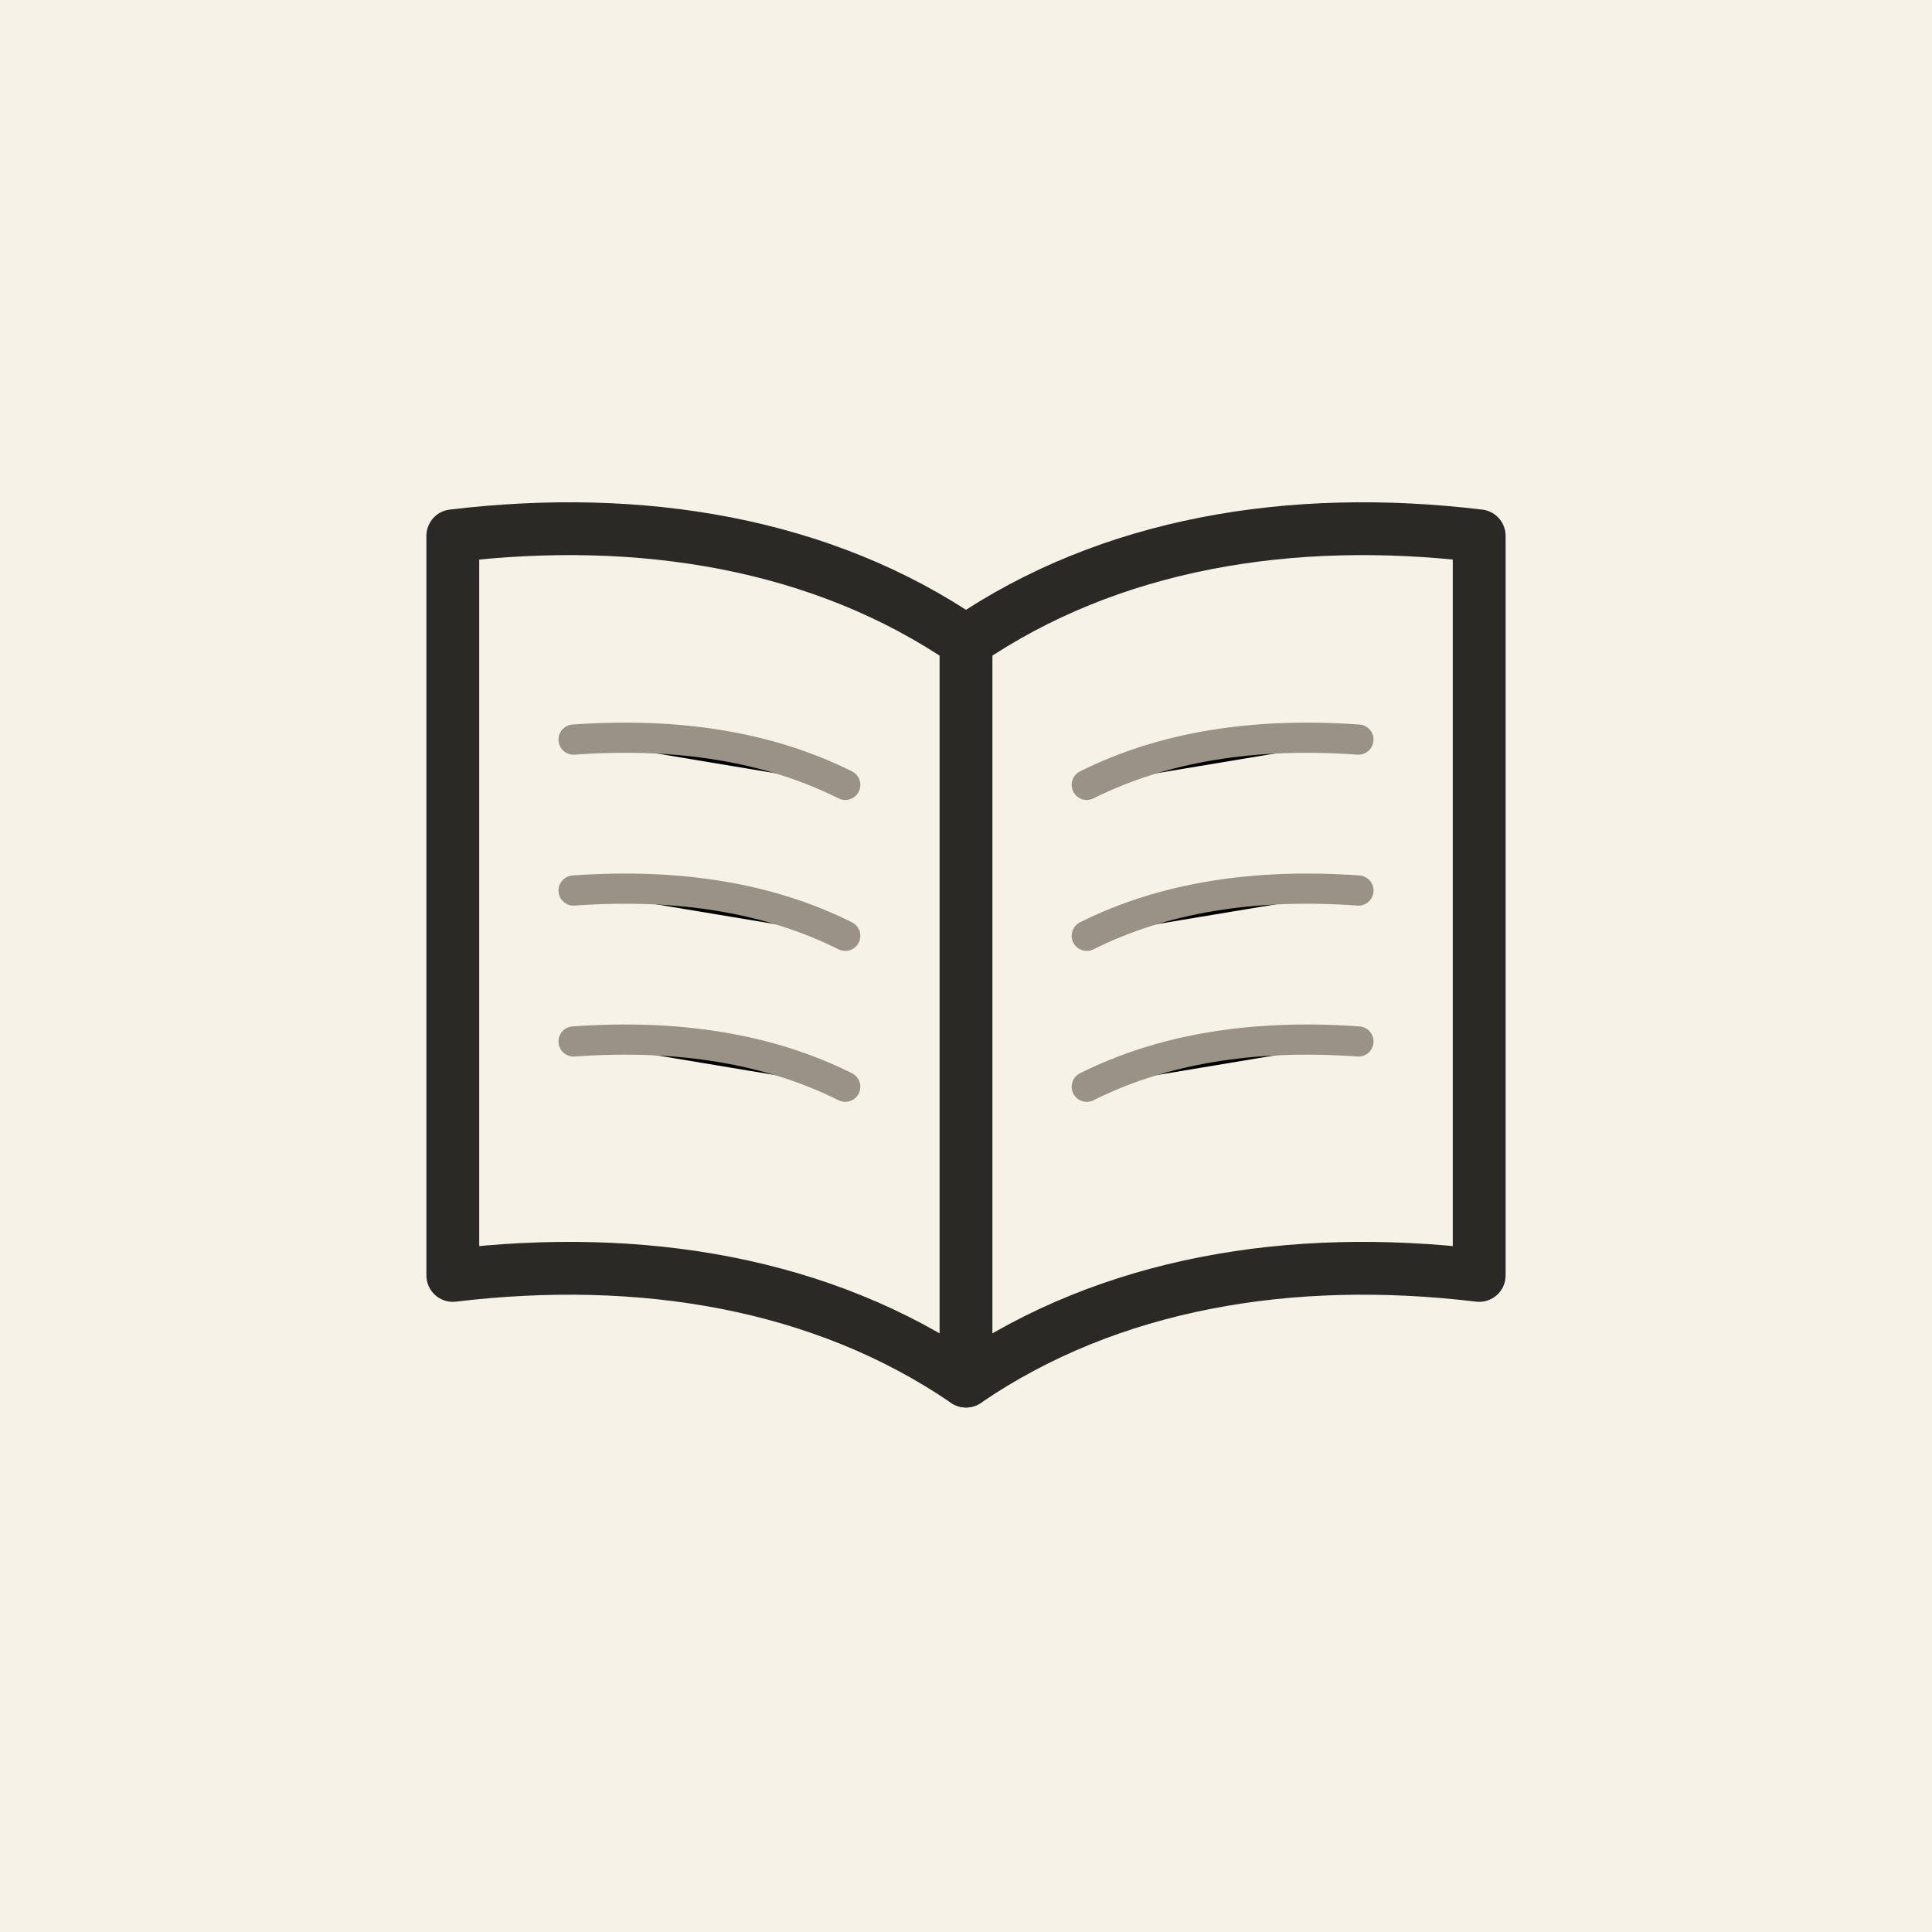
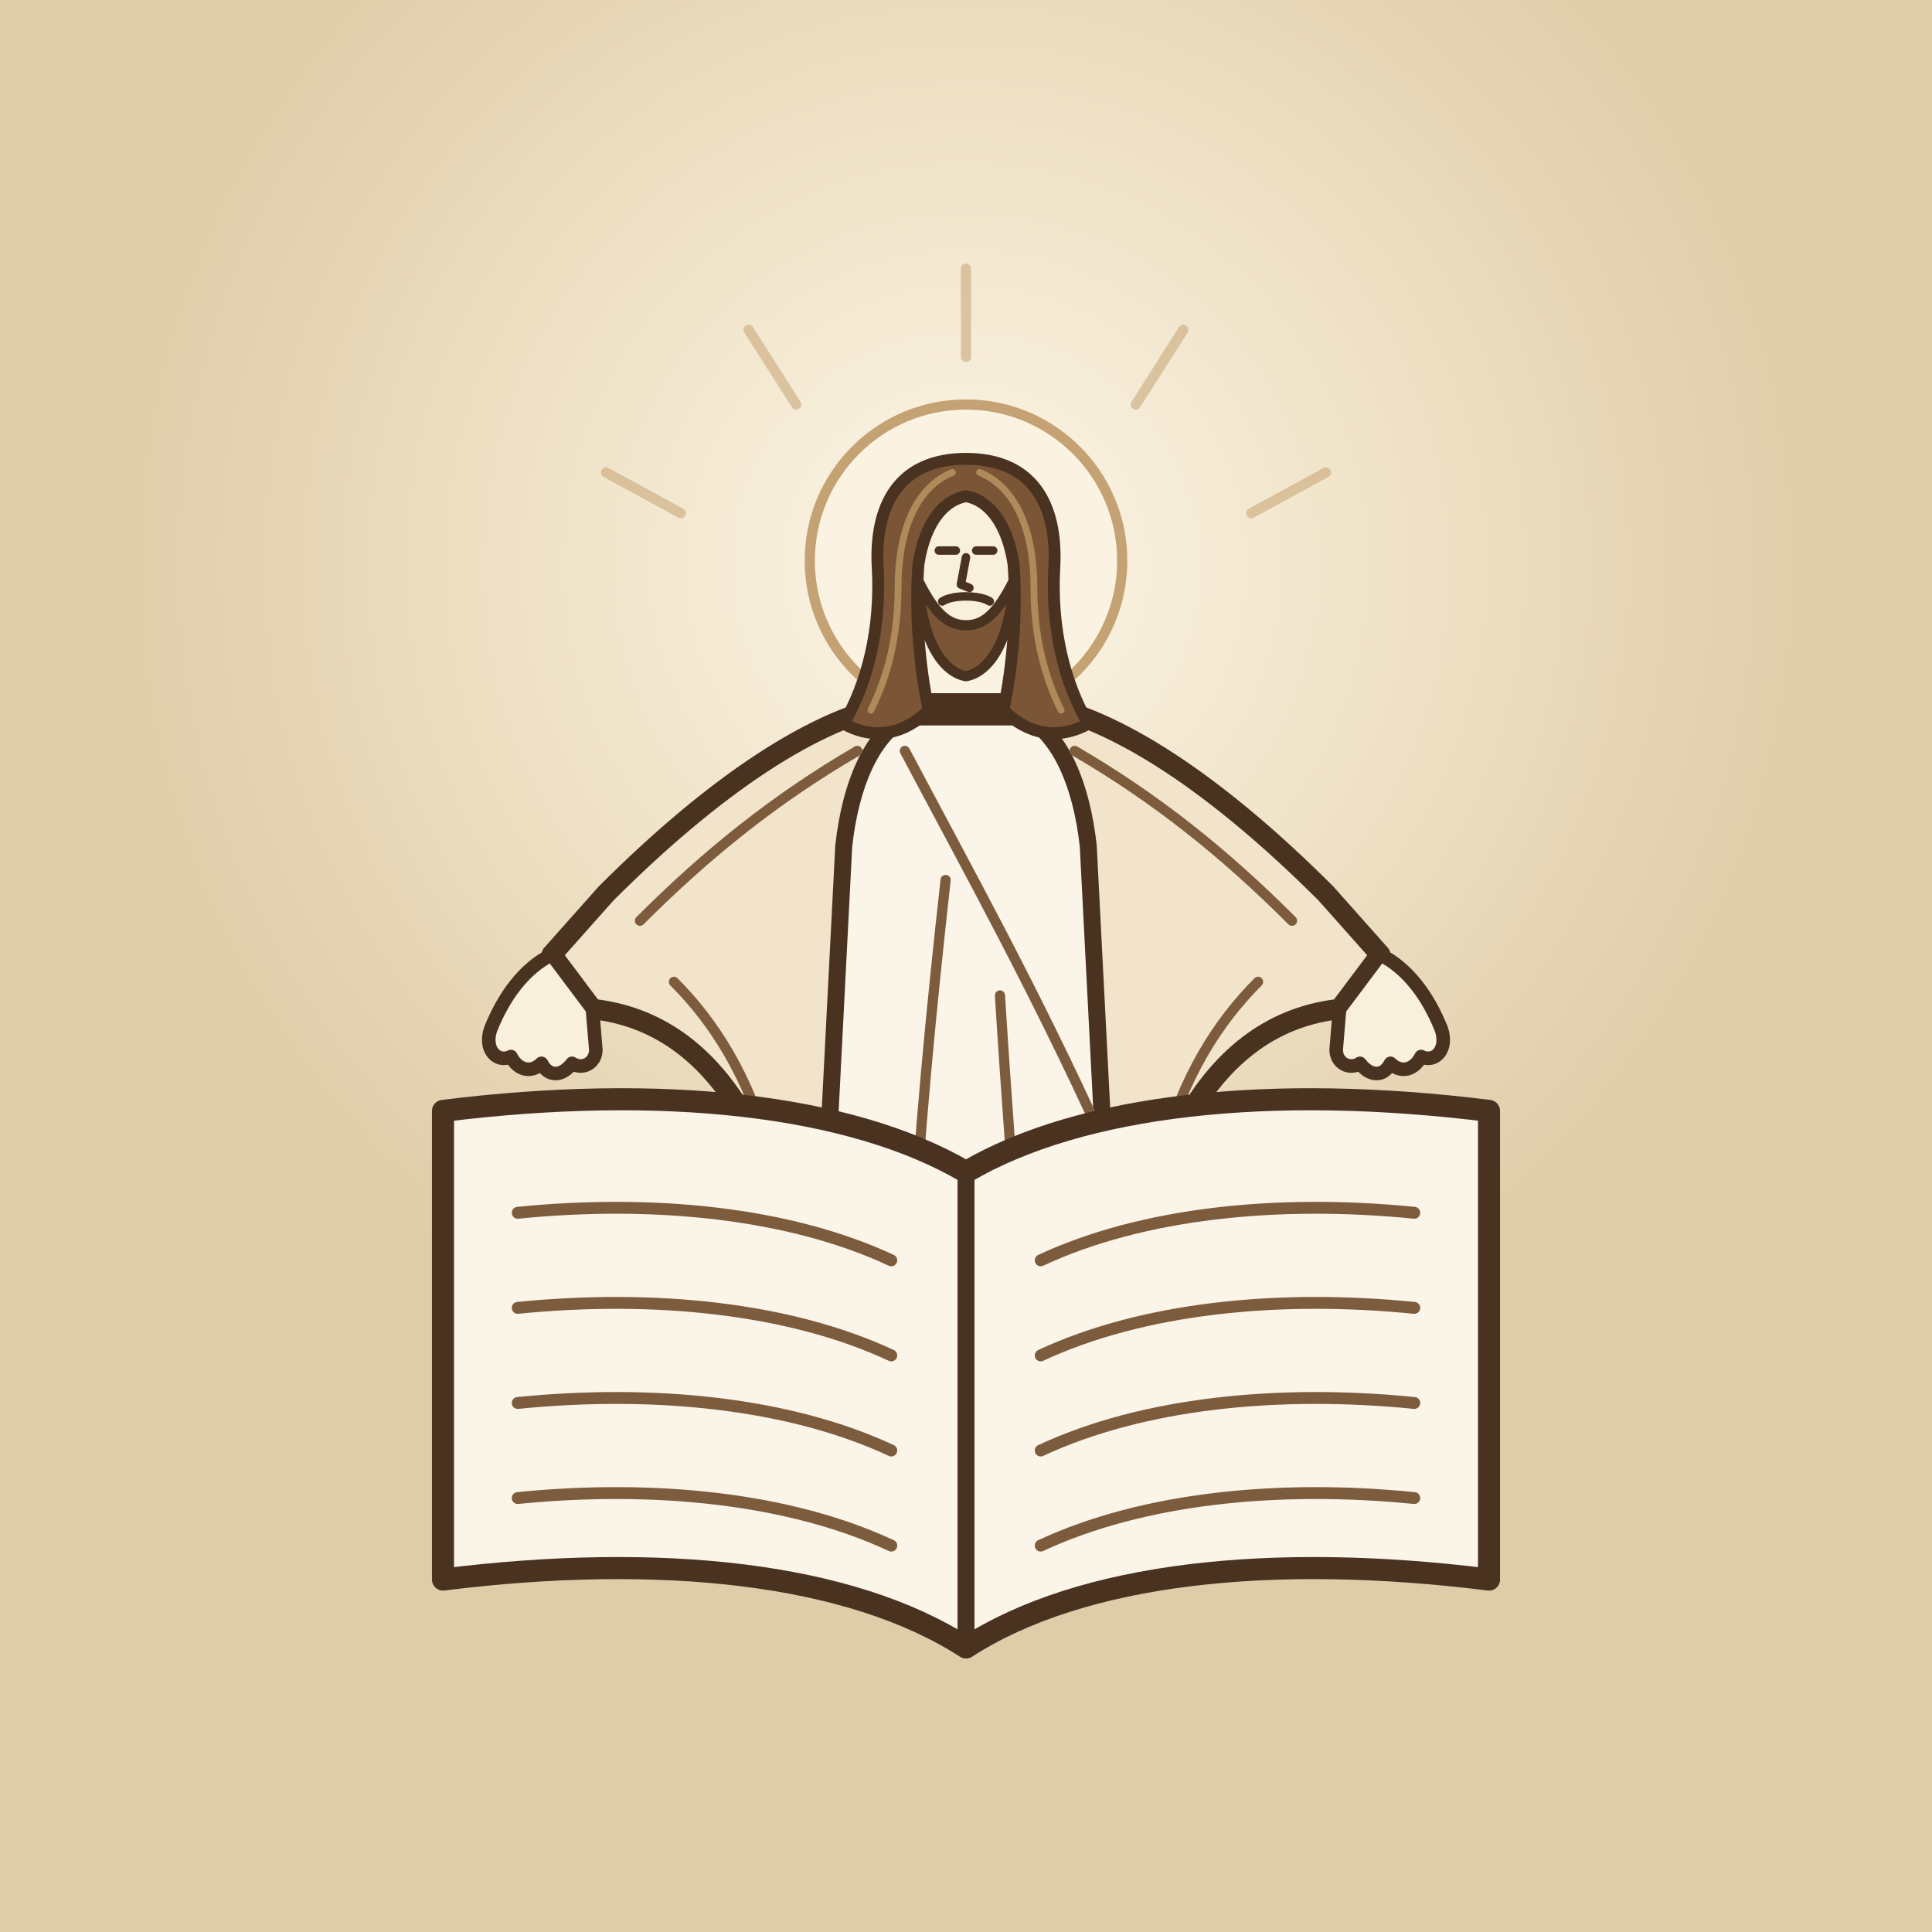
<svg xmlns="http://www.w3.org/2000/svg" viewBox="0 0 512 512">
-   <rect width="512" height="512" fill="#f7f2e8" />
-   <g fill="none" stroke="#2b2925" stroke-width="14" stroke-linecap="round" stroke-linejoin="round">
-     <path d="M256 170c-38-26-86-34-136-28v196c50-6 98 2 136 28 38-26 86-34 136-28V142c-50-6-98 2-136 28z" />
-     <path d="M256 170v196" />
-   </g>
-   <g stroke="#9a9286" stroke-width="8" stroke-linecap="round">
-     <path d="M152 196c28-2 52 2 72 12M152 236c28-2 52 2 72 12M152 276c28-2 52 2 72 12" />
-     <path d="M288 208c20-10 44-14 72-12M288 248c20-10 44-14 72-12M288 288c20-10 44-14 72-12" />
+   <defs>
+     <radialGradient id="glow" cx="256" cy="150" r="230" gradientUnits="userSpaceOnUse">
+       <stop offset="0" stop-color="#fcf6e8" />
+       <stop offset="0.5" stop-color="#efe2c6" />
+       <stop offset="1" stop-color="#dfcca8" />
+     </radialGradient>
+   </defs>
+   <rect width="512" height="512" fill="url(#glow)" />
+   <g transform="translate(256 262) scale(0.9) translate(-256 -246)" stroke="#4a3221" stroke-linejoin="round" stroke-linecap="round">
+     <g stroke="#c4a273" stroke-width="3" opacity=".55" fill="none">
+       <path d="M256 60 L256 34" />
+       <path d="M206 74 L192 52" />
+       <path d="M306 74 L320 52" />
+       <path d="M172 106 L150 94" />
+       <path d="M340 106 L362 94" />
+     </g>
+     <circle cx="256" cy="120" r="46" fill="#fbf3e2" stroke="#c4a273" stroke-width="3" />
+     <path d="M236 162 C212 166 182 186 150 218 L134 236 L146 252 C164 254 180 264 192 286              C200 306 204 332 206 360 L306 360 C308 332 312 306 320 286 C332 264 348 254 366 252              L378 236 L362 218 C330 186 300 166 276 162 Z" fill="#f1e4ca" stroke-width="6" />
+     <path d="M238 166 L274 166 C284 172 290 186 292 204 L300 360 L212 360 L220 204 C222 186 228 172 238 166 Z" fill="#fbf5e9" stroke-width="5" />
+     <g fill="none" stroke="#7d5c3e" stroke-width="3">
+       <path d="M224 176 C200 190 180 206 160 226" />
+       <path d="M288 176 C312 190 332 206 352 226" />
+       <path d="M170 244 C182 256 192 272 198 294" />
+       <path d="M342 244 C330 256 320 272 314 294" />
+       <path d="M238 176 C256 210 276 246 296 290" />
+       <path d="M250 214 C246 250 242 290 240 330" />
+       <path d="M266 248 C268 280 270 306 272 330" />
+     </g>
+     <path d="M134 236 C126 240 120 248 116 258 C114 264 118 268 122 266 C124 270 128 271 131 268              C133 272 137 272 140 268 C143 270 147 268 147 264 L146 252 Z" fill="#f8efdd" stroke-width="4" />
+     <path d="M378 236 C386 240 392 248 396 258 C398 264 394 268 390 266 C388 270 384 271 381 268              C379 272 375 272 372 268 C369 270 365 268 365 264 L366 252 Z" fill="#f8efdd" stroke-width="4" />
+     <ellipse cx="256" cy="121" rx="15" ry="20" fill="#f8efdd" stroke-width="3" />
+     <g fill="none" stroke="#4a3221" stroke-width="2.5">
+       <path d="M248 117 L253 117" />
+       <path d="M259 117 L264 117" />
+       <path d="M256 119 L254.5 127 L257 128" />
+     </g>
+     <path d="M256 90 C236 90 229 104 230 122 C231 140 227 156 220 168 C229 173 238 171 245 164              C242 150 241 134 242 121 C244 108 250 102 256 101 C262 102 268 108 270 121              C271 134 270 150 267 164 C274 171 283 173 292 168 C285 156 281 140 282 122 C283 104 276 90 256 90 Z" fill="#7a5636" stroke-width="3.5" />
+     <g fill="none" stroke="#b08a5a" stroke-width="2">
+       <path d="M252 94 C242 98 236 110 236 128 C236 142 233 154 228 164" />
+       <path d="M260 94 C270 98 276 110 276 128 C276 142 279 154 284 164" />
+     </g>
+     <path d="M242 126 C243 145 250 153 256 154 C262 153 269 145 270 126 C265 136 261 139 256 139              C251 139 247 136 242 126 Z" fill="#7a5636" stroke-width="3" />
+     <path d="M249 132 C252 130 260 130 263 132" fill="none" stroke="#4a3221" stroke-width="2.5" />
+     <path d="M256 300 C222 280 166 274 102 282 L102 420 C166 412 222 418 256 440              C290 418 346 412 410 420 L410 282 C346 274 290 280 256 300 Z" fill="#fbf5e9" stroke-width="6.5" />
+     <path d="M256 300 L256 440" fill="none" stroke-width="5" />
+     <g fill="none" stroke="#7d5c3e" stroke-width="3.5">
+       <path d="M124 312 C164 308 204 312 234 326" />
+       <path d="M124 340 C164 336 204 340 234 354" />
+       <path d="M124 368 C164 364 204 368 234 382" />
+       <path d="M124 396 C164 392 204 396 234 410" />
+       <path d="M278 326 C308 312 348 308 388 312" />
+       <path d="M278 354 C308 340 348 336 388 340" />
+       <path d="M278 382 C308 368 348 364 388 368" />
+       <path d="M278 410 C308 396 348 392 388 396" />
+     </g>
  </g>
</svg>
